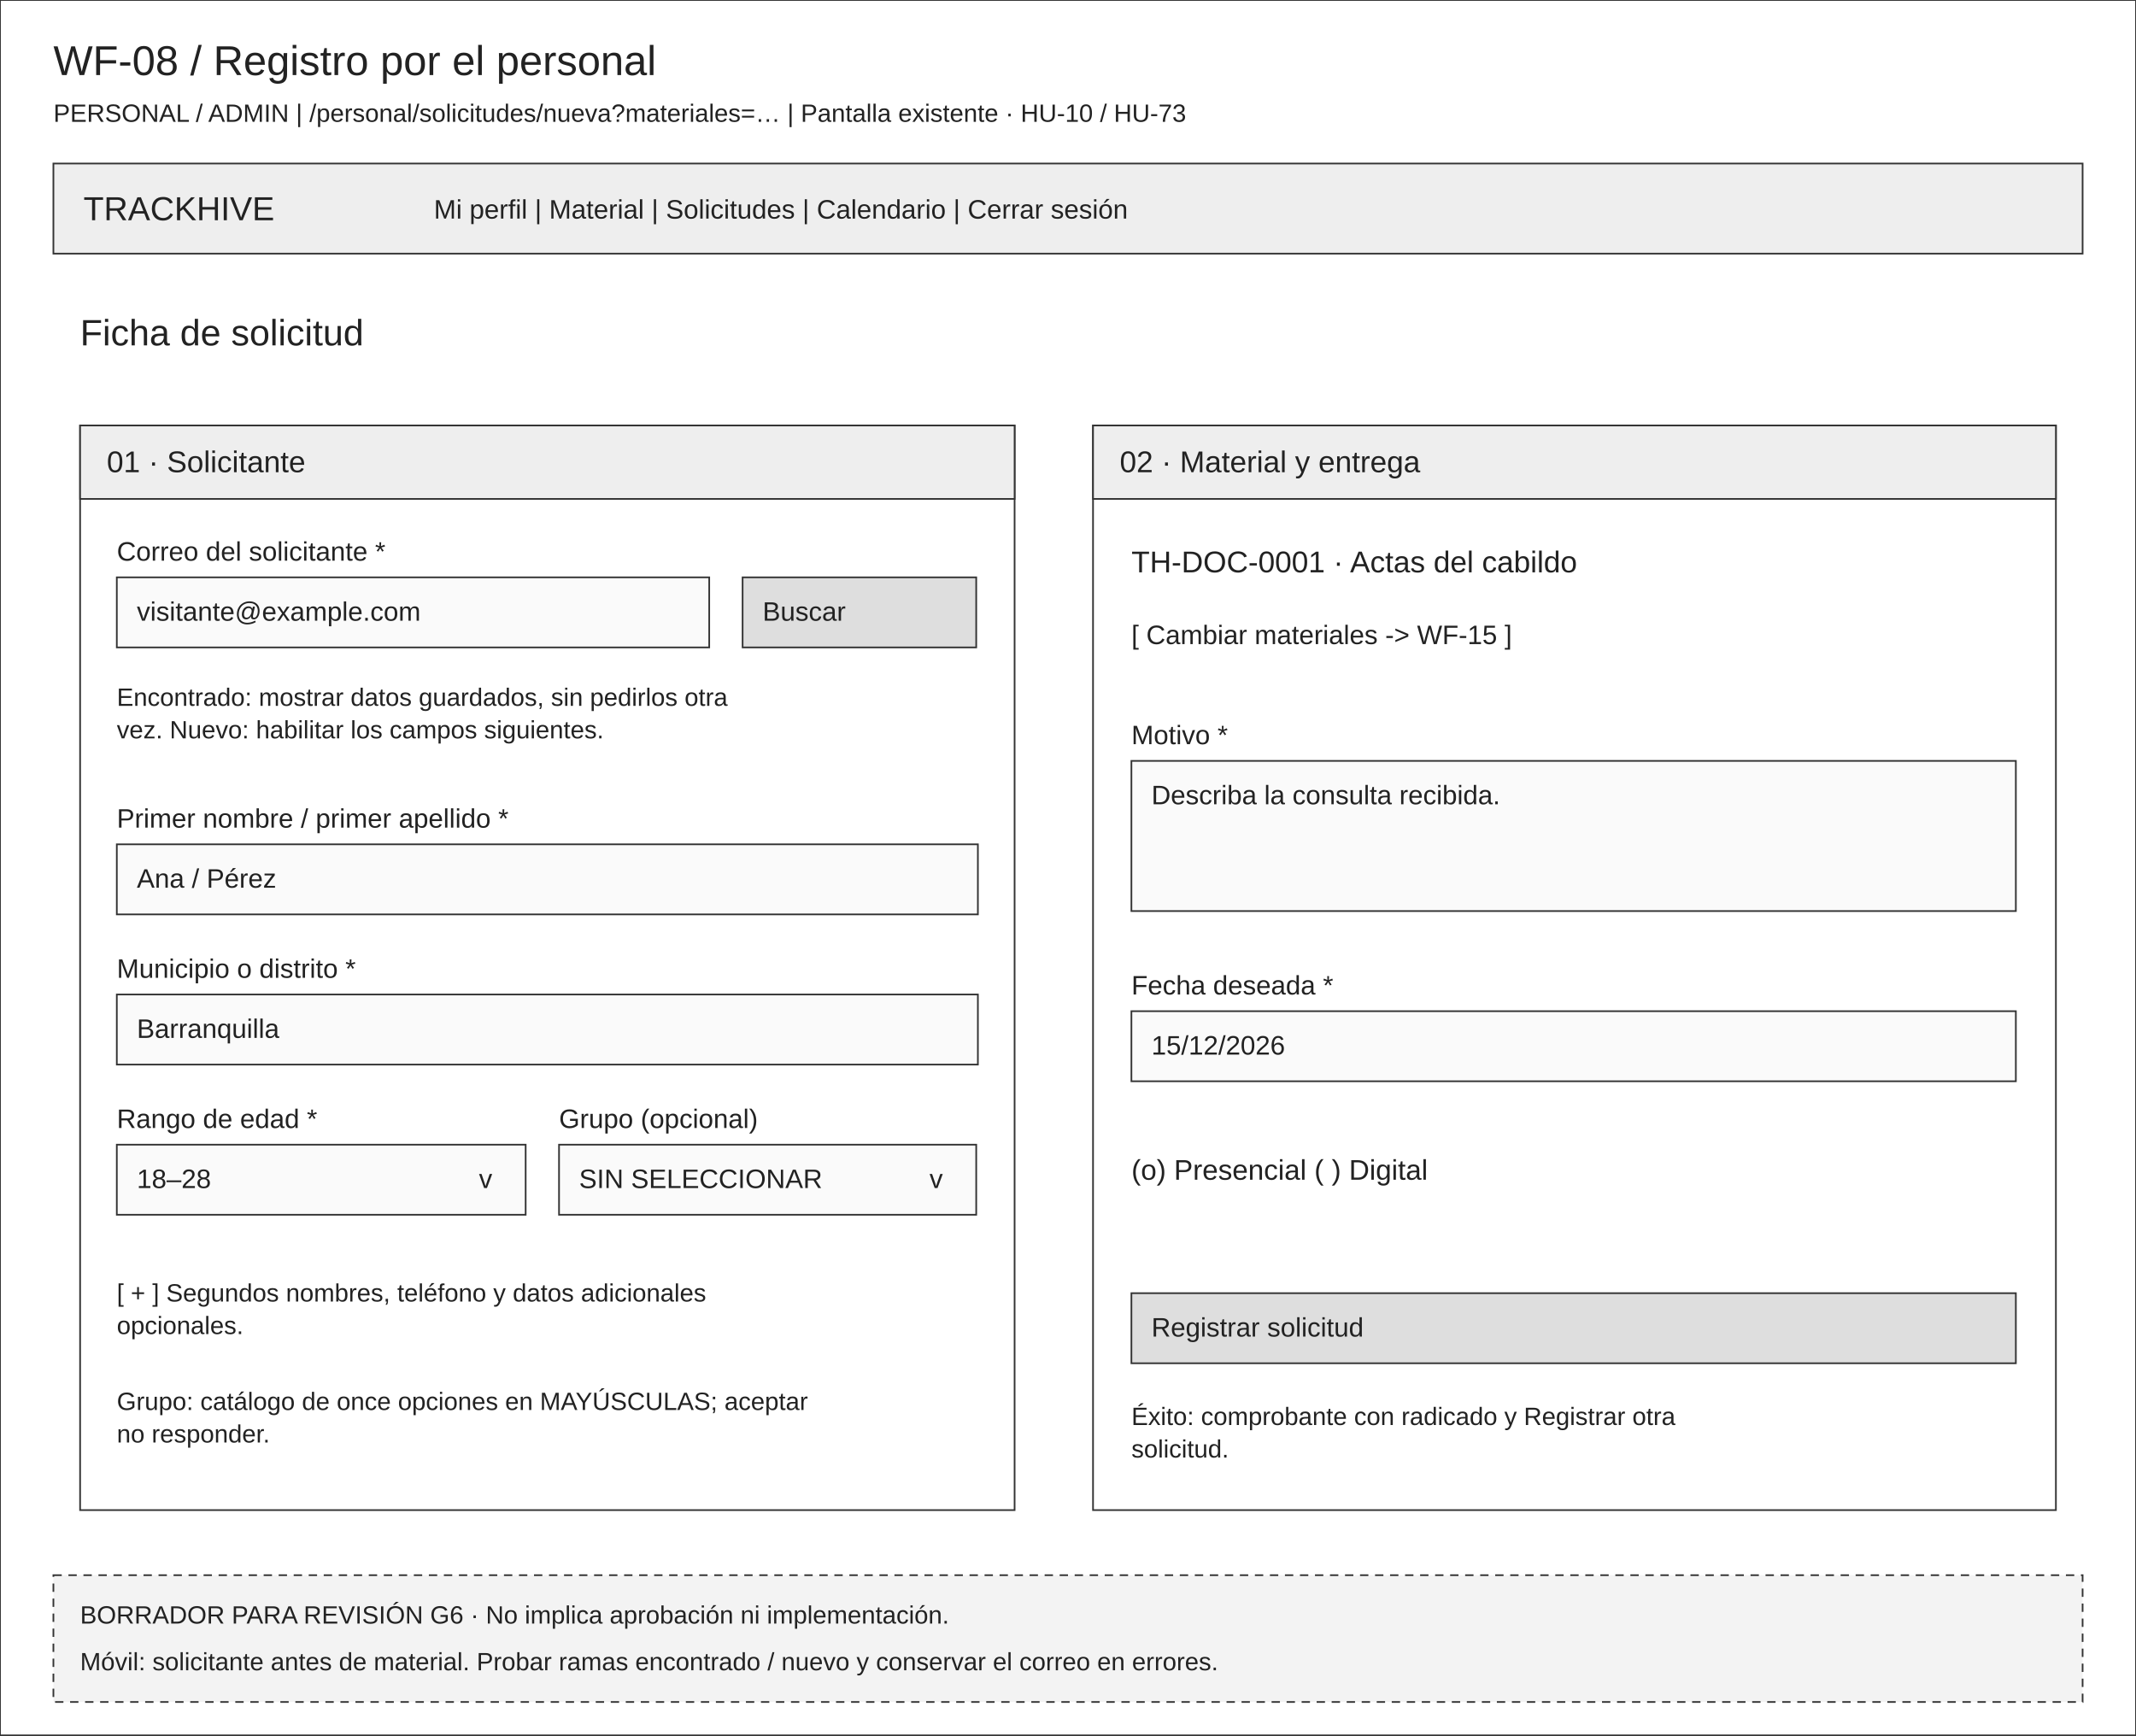
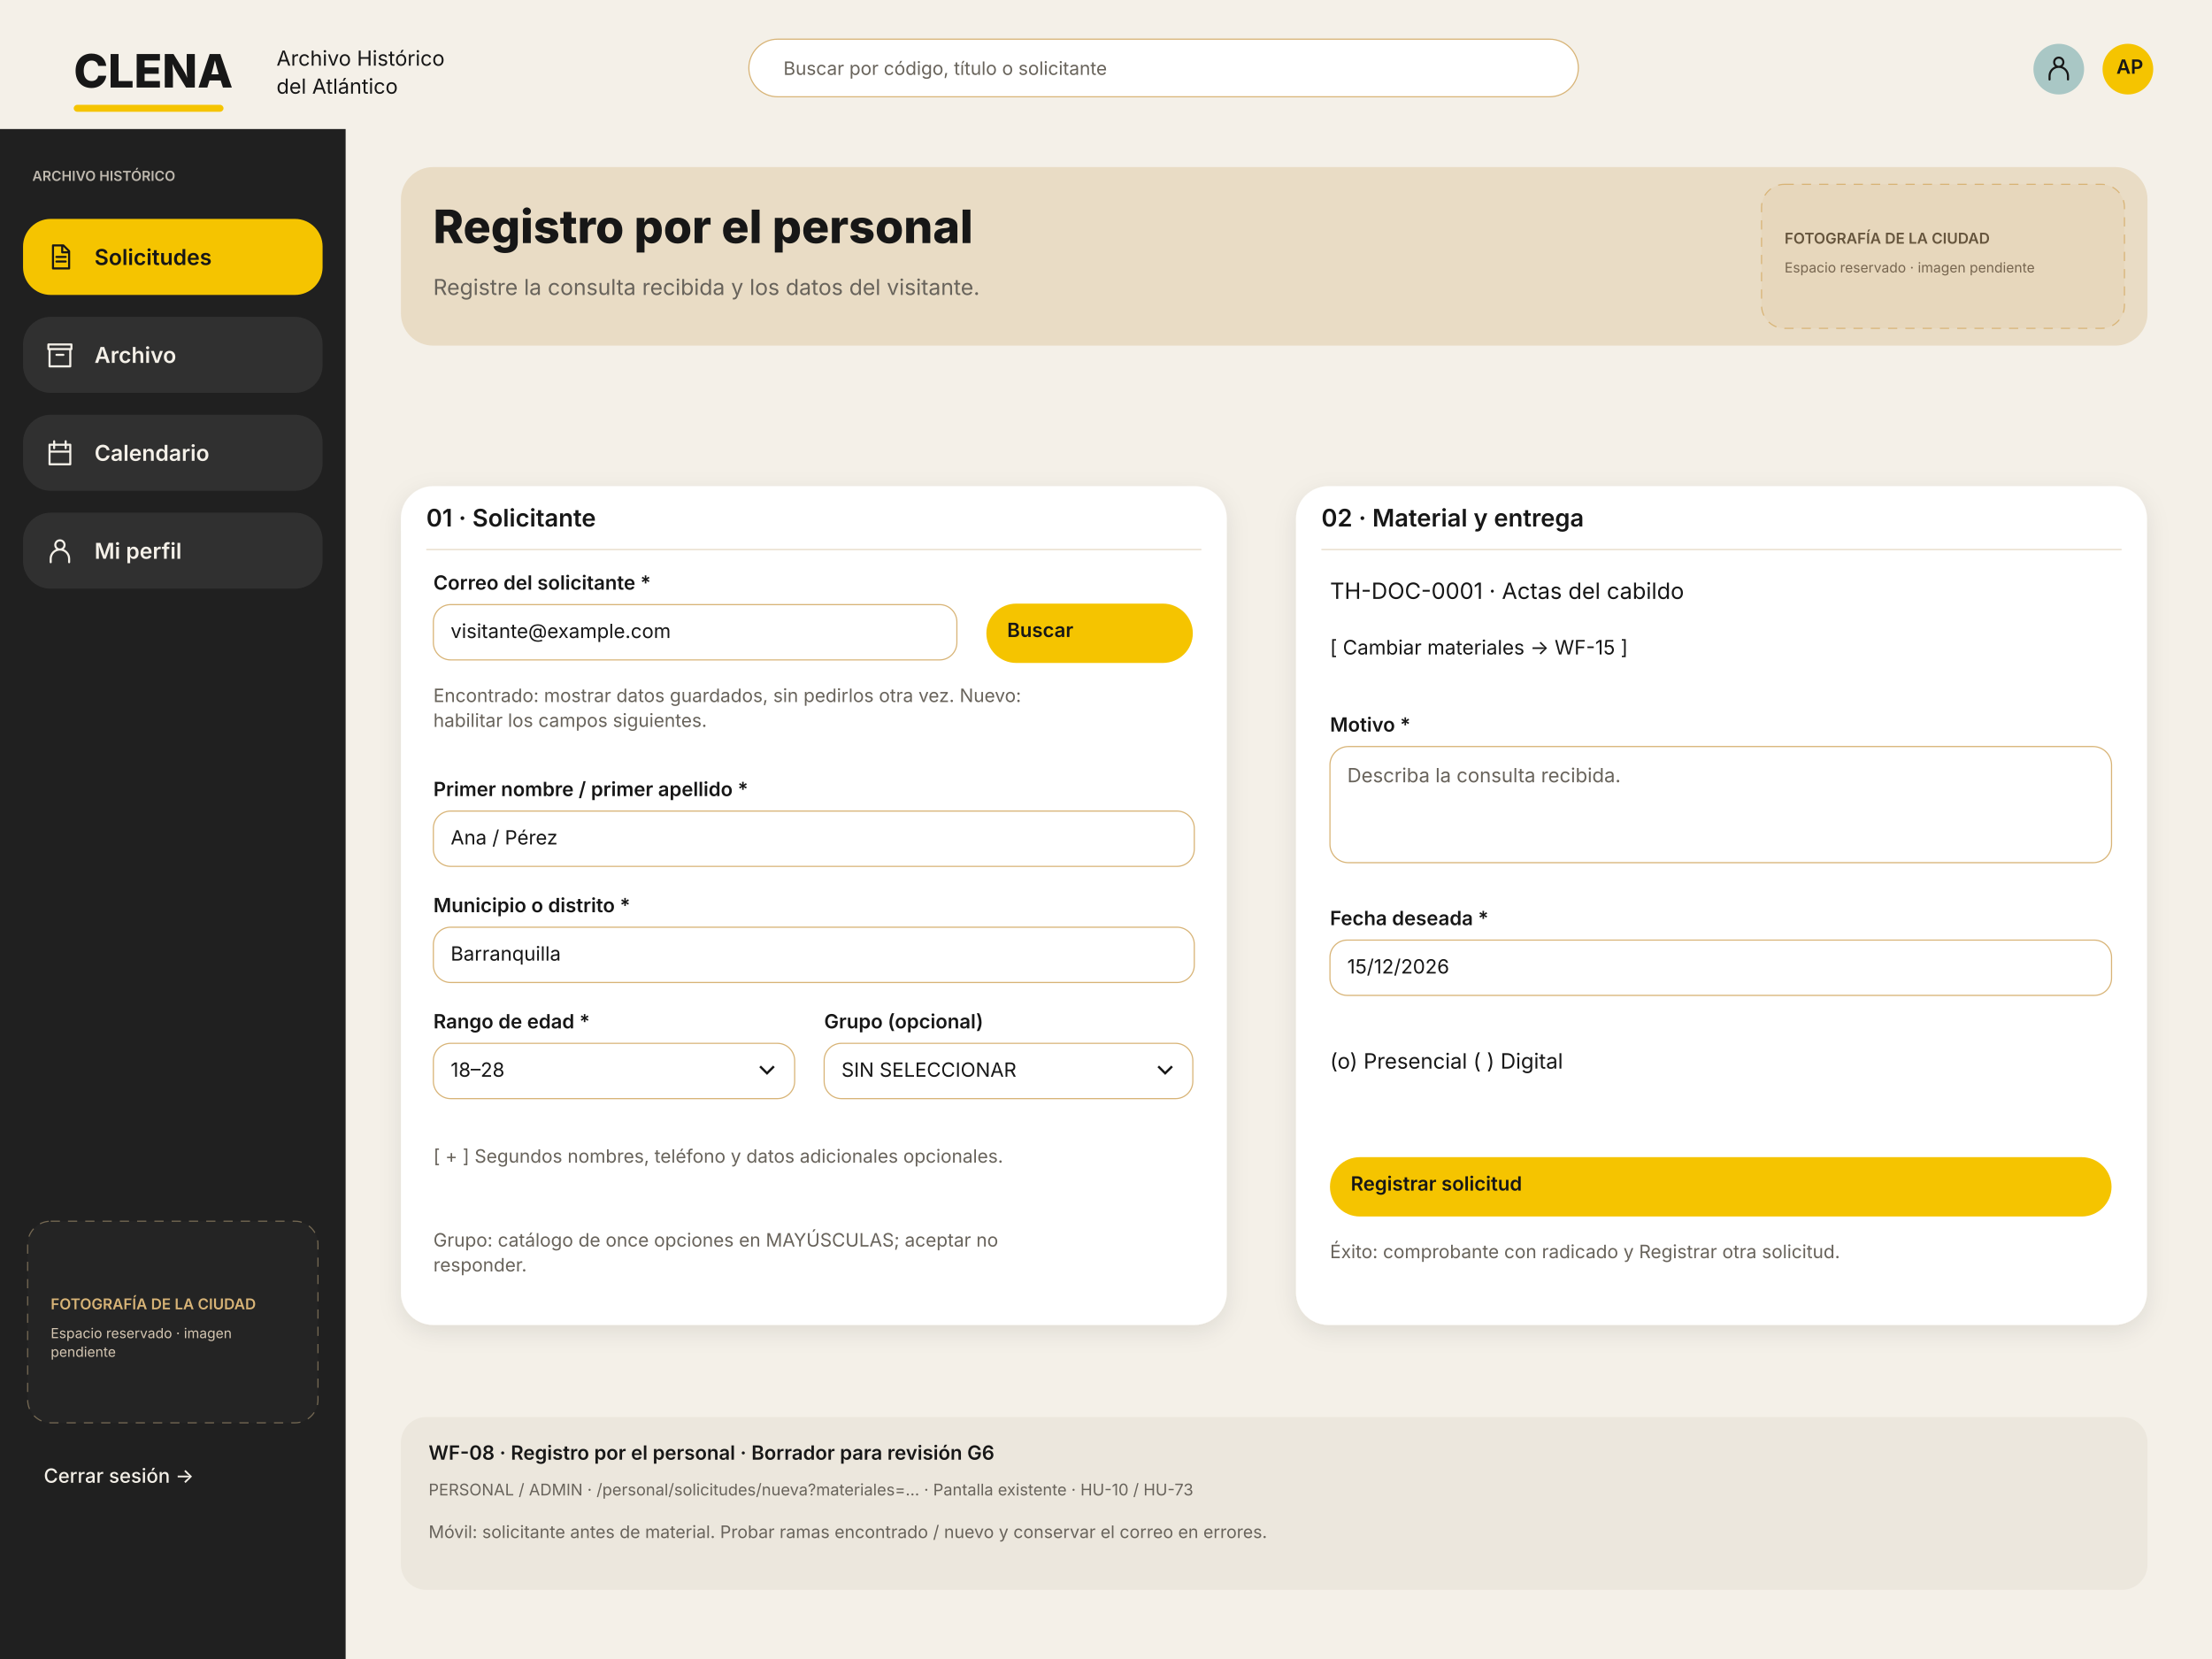
- <svg xmlns="http://www.w3.org/2000/svg" width="1280" height="1040" viewBox="0 0 1280 1040" role="img" aria-labelledby="title desc">
-   <rect x="0" y="0" width="1280" height="1040" fill="#ffffff" stroke="#333" />
-   <text x="32" y="20" font-family="Arial, sans-serif" font-size="25" fill="#222">
-     <tspan x="32" dy="0" y="45">WF-08  /  Registro por el personal</tspan>
+ <svg xmlns="http://www.w3.org/2000/svg" width="1920" height="1440" viewBox="0 0 1920 1440" role="img" aria-labelledby="title desc">
+   <defs>
+     <style>@font-face{font-family:Inter;font-style:normal;font-weight:100 900;src:url('assets/InterVariable.woff2') format('woff2')}text{font-kerning:normal}</style>
+     <filter id="card-shadow" x="-15%" y="-15%" width="140%" height="150%">
+       <feDropShadow dx="0" dy="6" stdDeviation="10" flood-color="#171717" flood-opacity="0.09" />
+     </filter>
+   </defs>
+   <rect x="0" y="0" width="1920" height="1440" rx="0" fill="#F4F0E8" stroke="none" />
+   <text x="64" y="36" fill="#171717" font-family="Inter,Arial,sans-serif" font-size="40" font-weight="800" data-max-width="160">
+     <tspan x="64" y="76">CLENA</tspan>
  </text>
-   <text x="32" y="58" font-family="Arial, sans-serif" font-size="15" fill="#222">
-     <tspan x="32" dy="0" y="73">PERSONAL / ADMIN  |  /personal/solicitudes/nueva?materiales=…  |  Pantalla existente · HU-10 / HU-73</tspan>
+   <rect x="64" y="91" width="130" height="6" rx="3" fill="#F5C400" stroke="none" />
+   <text x="240" y="39" fill="#171717" font-family="Inter,Arial,sans-serif" font-size="18" font-weight="400" data-max-width="240">
+     <tspan x="240" y="57">Archivo Histórico</tspan>
+     <tspan x="240" y="81.3">del Atlántico</tspan>
  </text>
-   <rect x="32" y="98" width="1216" height="54" fill="#eeeeee" stroke="#333" />
-   <text x="50" y="112" font-family="Arial, sans-serif" font-size="20" fill="#222">
-     <tspan x="50" dy="0" y="132">TRACKHIVE</tspan>
+   <rect x="650" y="34" width="720" height="50" rx="25" fill="#FFFFFF" stroke="#D8B477" />
+   <text x="680" y="49" fill="#68635B" font-family="Inter,Arial,sans-serif" font-size="16" font-weight="400" data-max-width="660">
+     <tspan x="680" y="65">Buscar por código, título o solicitante</tspan>
  </text>
-   <text x="260" y="115" font-family="Arial, sans-serif" font-size="16" fill="#222">
-     <tspan x="260" dy="0" y="131">Mi perfil  |  Material  |  Solicitudes  |  Calendario  |  Cerrar sesión</tspan>
+   <rect x="1765" y="38" width="44" height="44" rx="22" fill="#A9C7C5" stroke="none" />
+   <g transform="translate(1775 47)" fill="none" stroke="#171717" stroke-width="1.8" stroke-linecap="round" stroke-linejoin="round">
+     <path d="M16 7a4 4 0 1 1-8 0a4 4 0 1 1 8 0 M4 22v-3a8 8 0 0 1 16 0v3" />
+   </g>
+   <rect x="1825" y="38" width="44" height="44" rx="22" fill="#F5C400" stroke="none" />
+   <text x="1837" y="47" fill="#171717" font-family="Inter,Arial,sans-serif" font-size="17" font-weight="600" data-max-width="30">
+     <tspan x="1837" y="64">AP</tspan>
  </text>
-   <text x="48" y="185" font-family="Arial, sans-serif" font-size="22" fill="#222">
-     <tspan x="48" dy="0" y="207">Ficha de solicitud</tspan>
+   <rect x="0" y="112" width="300" height="1328" rx="0" fill="#202020" stroke="none" />
+   <text x="28" y="145" fill="#BEB8AE" font-family="Inter,Arial,sans-serif" font-size="12" font-weight="600" data-max-width="245">
+     <tspan x="28" y="157">ARCHIVO HISTÓRICO</tspan>
  </text>
-   <rect x="48" y="255" width="560" height="650" fill="#ffffff" stroke="#333" />
-   <rect x="48" y="255" width="560" height="44" fill="#eeeeee" stroke="#333" />
-   <text x="64" y="265" font-family="Arial, sans-serif" font-size="18" fill="#222">
-     <tspan x="64" dy="0" y="283">01 · Solicitante</tspan>
+   <rect x="20" y="190" width="260" height="66" rx="24" fill="#F5C400" stroke="none" />
+   <g transform="translate(40 211)" fill="none" stroke="#171717" stroke-width="1.8" stroke-linecap="round" stroke-linejoin="round">
+     <path d="M6 2h9l5 5v15H6z M14 2v6h6 M9 12h8 M9 16h8" />
+   </g>
+   <text x="82" y="211" fill="#171717" font-family="Inter,Arial,sans-serif" font-size="19" font-weight="600" data-max-width="180">
+     <tspan x="82" y="230">Solicitudes</tspan>
  </text>
-   <text x="70" y="320" font-family="Arial, sans-serif" font-size="16" fill="#222">
-     <tspan x="70" dy="0" y="336">Correo del solicitante *</tspan>
+   <rect x="20" y="275" width="260" height="66" rx="24" fill="#303030" stroke="none" />
+   <g transform="translate(40 296)" fill="none" stroke="#F4F0E8" stroke-width="1.8" stroke-linecap="round" stroke-linejoin="round">
+     <path d="M3 7h18v15H3z M2 3h20v4H2z M9 12h6" />
+   </g>
+   <text x="82" y="296" fill="#F4F0E8" font-family="Inter,Arial,sans-serif" font-size="19" font-weight="600" data-max-width="180">
+     <tspan x="82" y="315">Archivo</tspan>
  </text>
-   <rect x="70" y="346" width="355" height="42" fill="#fafafa" stroke="#333" />
-   <text x="82" y="356" font-family="Arial, sans-serif" font-size="16" fill="#222">
-     <tspan x="82" dy="0" y="372">visitante@example.com</tspan>
+   <rect x="20" y="360" width="260" height="66" rx="24" fill="#303030" stroke="none" />
+   <g transform="translate(40 381)" fill="none" stroke="#F4F0E8" stroke-width="1.8" stroke-linecap="round" stroke-linejoin="round">
+     <path d="M3 5h18v17H3z M7 2v6 M17 2v6 M3 11h18" />
+   </g>
+   <text x="82" y="381" fill="#F4F0E8" font-family="Inter,Arial,sans-serif" font-size="19" font-weight="600" data-max-width="180">
+     <tspan x="82" y="400">Calendario</tspan>
  </text>
-   <rect x="445" y="346" width="140" height="42" fill="#dedede" stroke="#333" />
-   <text x="457" y="356" font-family="Arial, sans-serif" font-size="16" fill="#222">
-     <tspan x="457" dy="0" y="372">Buscar</tspan>
+   <rect x="20" y="445" width="260" height="66" rx="24" fill="#303030" stroke="none" />
+   <g transform="translate(40 466)" fill="none" stroke="#F4F0E8" stroke-width="1.8" stroke-linecap="round" stroke-linejoin="round">
+     <path d="M16 7a4 4 0 1 1-8 0a4 4 0 1 1 8 0 M4 22v-3a8 8 0 0 1 16 0v3" />
+   </g>
+   <text x="82" y="466" fill="#F4F0E8" font-family="Inter,Arial,sans-serif" font-size="19" font-weight="600" data-max-width="180">
+     <tspan x="82" y="485">Mi perfil</tspan>
  </text>
-   <text x="70" y="408" font-family="Arial, sans-serif" font-size="15" fill="#222">
-     <tspan x="70" dy="0" y="423">Encontrado: mostrar datos guardados, sin pedirlos otra</tspan>
-     <tspan x="70" dy="19.5">vez. Nuevo: habilitar los campos siguientes.</tspan>
+   <rect x="24" y="1060" width="252" height="175" rx="20" fill="#242424" stroke="#756953" stroke-dasharray="8 7" />
+   <text x="44" y="1123.5" fill="#D8B477" font-family="Inter,Arial,sans-serif" font-size="13" font-weight="600" data-max-width="212">
+     <tspan x="44" y="1136.5">FOTOGRAFÍA DE LA CIUDAD</tspan>
  </text>
-   <text x="70" y="480" font-family="Arial, sans-serif" font-size="16" fill="#222">
-     <tspan x="70" dy="0" y="496">Primer nombre / primer apellido *</tspan>
+   <text x="44" y="1149.5" fill="#D4C6B2" font-family="Inter,Arial,sans-serif" font-size="12" font-weight="400" data-max-width="212">
+     <tspan x="44" y="1161.5">Espacio reservado · imagen</tspan>
+     <tspan x="44" y="1177.7">pendiente</tspan>
  </text>
-   <rect x="70" y="506" width="516" height="42" fill="#fafafa" stroke="#333" />
-   <text x="82" y="516" font-family="Arial, sans-serif" font-size="16" fill="#222">
-     <tspan x="82" dy="0" y="532">Ana / Pérez</tspan>
+   <text x="38" y="1270" fill="#F4F0E8" font-family="Inter,Arial,sans-serif" font-size="17" font-weight="500" data-max-width="230">
+     <tspan x="38" y="1287">Cerrar sesión →</tspan>
  </text>
-   <text x="70" y="570" font-family="Arial, sans-serif" font-size="16" fill="#222">
-     <tspan x="70" dy="0" y="586">Municipio o distrito *</tspan>
+   <rect x="348" y="145" width="1516" height="155" rx="28" fill="#E9DCC5" stroke="none" />
+   <text x="376" y="171" fill="#171717" font-family="Inter,Arial,sans-serif" font-size="40" font-weight="800" data-max-width="1096">
+     <tspan x="376" y="211">Registro por el personal</tspan>
  </text>
-   <rect x="70" y="596" width="516" height="42" fill="#fafafa" stroke="#333" />
-   <text x="82" y="606" font-family="Arial, sans-serif" font-size="16" fill="#222">
-     <tspan x="82" dy="0" y="622">Barranquilla</tspan>
+   <text x="376" y="237" fill="#68635B" font-family="Inter,Arial,sans-serif" font-size="19" font-weight="400" data-max-width="1096">
+     <tspan x="376" y="256">Registre la consulta recibida y los datos del visitante.</tspan>
  </text>
-   <text x="70" y="660" font-family="Arial, sans-serif" font-size="16" fill="#222">
-     <tspan x="70" dy="0" y="676">Rango de edad *</tspan>
+   <rect x="1529" y="160" width="315" height="125" rx="20" fill="#E7D7BC" stroke="#D8B477" stroke-dasharray="8 7" />
+   <text x="1549" y="198.5" fill="#65543C" font-family="Inter,Arial,sans-serif" font-size="13" font-weight="600" data-max-width="275">
+     <tspan x="1549" y="211.5">FOTOGRAFÍA DE LA CIUDAD</tspan>
  </text>
-   <rect x="70" y="686" width="245" height="42" fill="#fafafa" stroke="#333" />
-   <text x="82" y="696" font-family="Arial, sans-serif" font-size="16" fill="#222">
-     <tspan x="82" dy="0" y="712">18–28</tspan>
+   <text x="1549" y="224.5" fill="#776650" font-family="Inter,Arial,sans-serif" font-size="12" font-weight="400" data-max-width="275">
+     <tspan x="1549" y="236.5">Espacio reservado · imagen pendiente</tspan>
  </text>
-   <text x="287" y="696" font-family="Arial, sans-serif" font-size="16" fill="#222">
-     <tspan x="287" dy="0" y="712">v</tspan>
+   <rect x="348" y="422" width="716.8" height="728" rx="28" fill="#FFFFFF" stroke="none" filter="url(#card-shadow)" />
+   <text x="370" y="436" fill="#171717" font-family="Inter,Arial,sans-serif" font-size="21" font-weight="600" data-max-width="672.8000000000001">
+     <tspan x="370" y="457">01 · Solicitante</tspan>
  </text>
-   <text x="335" y="660" font-family="Arial, sans-serif" font-size="16" fill="#222">
-     <tspan x="335" dy="0" y="676">Grupo (opcional)</tspan>
+   <path d="M370 477h672.8" stroke="#E6D9C5" />
+   <text x="376.16" y="494.8" fill="#171717" font-family="Inter,Arial,sans-serif" font-size="17" font-weight="600" data-max-width="454.40000000000003">
+     <tspan x="376.16" y="511.8">Correo del solicitante *</tspan>
  </text>
-   <rect x="335" y="686" width="250" height="42" fill="#fafafa" stroke="#333" />
-   <text x="347" y="696" font-family="Arial, sans-serif" font-size="16" fill="#222">
-     <tspan x="347" dy="0" y="712">SIN SELECCIONAR</tspan>
+   <rect x="376.16" y="524.8" width="454.4" height="48" rx="15" fill="#FFFFFF" stroke="#D8B477" />
+   <text x="391.16" y="536.8" fill="#171717" font-family="Inter,Arial,sans-serif" font-size="17" font-weight="400" data-max-width="399.40000000000003">
+     <tspan x="391.16" y="553.8">visitante@example.com</tspan>
  </text>
-   <text x="557" y="696" font-family="Arial, sans-serif" font-size="16" fill="#222">
-     <tspan x="557" dy="0" y="712">v</tspan>
+   <rect x="856.16" y="523.92" width="179.2" height="51.52" rx="26" fill="#F5C400" stroke="none" />
+   <text x="874.16" y="535.92" fill="#171717" font-family="Inter,Arial,sans-serif" font-size="17" font-weight="600" data-max-width="143.20000000000002">
+     <tspan x="874.16" y="552.92">Buscar</tspan>
  </text>
-   <text x="70" y="765" font-family="Arial, sans-serif" font-size="15" fill="#222">
-     <tspan x="70" dy="0" y="780">[ + ] Segundos nombres, teléfono y datos adicionales</tspan>
-     <tspan x="70" dy="19.5">opcionales.</tspan>
+   <text x="376.16" y="593.36" fill="#68635B" font-family="Inter,Arial,sans-serif" font-size="16" font-weight="400" data-max-width="646.4">
+     <tspan x="376.16" y="609.36">Encontrado: mostrar datos guardados, sin pedirlos otra vez. Nuevo:</tspan>
+     <tspan x="376.16" y="630.96">habilitar los campos siguientes.</tspan>
  </text>
-   <text x="70" y="830" font-family="Arial, sans-serif" font-size="15" fill="#222">
-     <tspan x="70" dy="0" y="845">Grupo: catálogo de once opciones en MAYÚSCULAS; aceptar</tspan>
-     <tspan x="70" dy="19.5">no responder.</tspan>
+   <text x="376.16" y="674" fill="#171717" font-family="Inter,Arial,sans-serif" font-size="17" font-weight="600" data-max-width="660.48">
+     <tspan x="376.16" y="691">Primer nombre / primer apellido *</tspan>
  </text>
-   <rect x="655" y="255" width="577" height="650" fill="#ffffff" stroke="#333" />
-   <rect x="655" y="255" width="577" height="44" fill="#eeeeee" stroke="#333" />
-   <text x="671" y="265" font-family="Arial, sans-serif" font-size="18" fill="#222">
-     <tspan x="671" dy="0" y="283">02 · Material y entrega</tspan>
+   <rect x="376.16" y="704" width="660.48" height="48" rx="15" fill="#FFFFFF" stroke="#D8B477" />
+   <text x="391.16" y="716" fill="#171717" font-family="Inter,Arial,sans-serif" font-size="17" font-weight="400" data-max-width="605.48">
+     <tspan x="391.16" y="733">Ana / Pérez</tspan>
  </text>
-   <text x="678" y="325" font-family="Arial, sans-serif" font-size="18" fill="#222">
-     <tspan x="678" dy="0" y="343">TH-DOC-0001 · Actas del cabildo</tspan>
+   <text x="376.16" y="774.8" fill="#171717" font-family="Inter,Arial,sans-serif" font-size="17" font-weight="600" data-max-width="660.48">
+     <tspan x="376.16" y="791.8">Municipio o distrito *</tspan>
  </text>
-   <text x="678" y="370" font-family="Arial, sans-serif" font-size="16" fill="#222">
-     <tspan x="678" dy="0" y="386">[ Cambiar materiales -&gt; WF-15 ]</tspan>
+   <rect x="376.16" y="804.8" width="660.48" height="48" rx="15" fill="#FFFFFF" stroke="#D8B477" />
+   <text x="391.16" y="816.8" fill="#171717" font-family="Inter,Arial,sans-serif" font-size="17" font-weight="400" data-max-width="605.48">
+     <tspan x="391.16" y="833.8">Barranquilla</tspan>
  </text>
-   <text x="678" y="430" font-family="Arial, sans-serif" font-size="16" fill="#222">
-     <tspan x="678" dy="0" y="446">Motivo *</tspan>
+   <text x="376.16" y="875.6" fill="#171717" font-family="Inter,Arial,sans-serif" font-size="17" font-weight="600" data-max-width="313.6">
+     <tspan x="376.16" y="892.6">Rango de edad *</tspan>
  </text>
-   <rect x="678" y="456" width="530" height="90" fill="#fafafa" stroke="#333" />
-   <text x="690" y="466" font-family="Arial, sans-serif" font-size="16" fill="#222">
-     <tspan x="690" dy="0" y="482">Describa la consulta recibida.</tspan>
+   <rect x="376.16" y="905.6" width="313.6" height="48" rx="15" fill="#FFFFFF" stroke="#D8B477" />
+   <text x="391.16" y="917.6" fill="#171717" font-family="Inter,Arial,sans-serif" font-size="17" font-weight="400" data-max-width="258.6">
+     <tspan x="391.16" y="934.6">18–28</tspan>
  </text>
-   <text x="678" y="580" font-family="Arial, sans-serif" font-size="16" fill="#222">
-     <tspan x="678" dy="0" y="596">Fecha deseada *</tspan>
+   <path d="M659.76 925.6l6 6 6-6" fill="none" stroke="#171717" stroke-width="2" />
+   <text x="715.36" y="875.6" fill="#171717" font-family="Inter,Arial,sans-serif" font-size="17" font-weight="600" data-max-width="320">
+     <tspan x="715.36" y="892.6">Grupo (opcional)</tspan>
  </text>
-   <rect x="678" y="606" width="530" height="42" fill="#fafafa" stroke="#333" />
-   <text x="690" y="616" font-family="Arial, sans-serif" font-size="16" fill="#222">
-     <tspan x="690" dy="0" y="632">15/12/2026</tspan>
+   <rect x="715.36" y="905.6" width="320" height="48" rx="15" fill="#FFFFFF" stroke="#D8B477" />
+   <text x="730.36" y="917.6" fill="#171717" font-family="Inter,Arial,sans-serif" font-size="17" font-weight="400" data-max-width="265">
+     <tspan x="730.36" y="934.6">SIN SELECCIONAR</tspan>
  </text>
-   <text x="678" y="690" font-family="Arial, sans-serif" font-size="17" fill="#222">
-     <tspan x="678" dy="0" y="707">(o) Presencial   ( ) Digital</tspan>
+   <path d="M1005.36 925.6l6 6 6-6" fill="none" stroke="#171717" stroke-width="2" />
+   <text x="376.16" y="993.2" fill="#68635B" font-family="Inter,Arial,sans-serif" font-size="16" font-weight="400" data-max-width="646.4">
+     <tspan x="376.16" y="1009.2">[ + ] Segundos nombres, teléfono y datos adicionales opcionales.</tspan>
  </text>
-   <rect x="678" y="775" width="530" height="42" fill="#dedede" stroke="#333" />
-   <text x="690" y="785" font-family="Arial, sans-serif" font-size="16" fill="#222">
-     <tspan x="690" dy="0" y="801">Registrar solicitud</tspan>
+   <text x="376.16" y="1066" fill="#68635B" font-family="Inter,Arial,sans-serif" font-size="16" font-weight="400" data-max-width="646.4">
+     <tspan x="376.16" y="1082">Grupo: catálogo de once opciones en MAYÚSCULAS; aceptar no</tspan>
+     <tspan x="376.16" y="1103.6">responder.</tspan>
  </text>
-   <text x="678" y="839" font-family="Arial, sans-serif" font-size="15" fill="#222">
-     <tspan x="678" dy="0" y="854">Éxito: comprobante con radicado y Registrar otra</tspan>
-     <tspan x="678" dy="19.5">solicitud.</tspan>
+   <rect x="1124.96" y="422" width="738.56" height="728" rx="28" fill="#FFFFFF" stroke="none" filter="url(#card-shadow)" />
+   <text x="1146.96" y="436" fill="#171717" font-family="Inter,Arial,sans-serif" font-size="21" font-weight="600" data-max-width="694.5600000000001">
+     <tspan x="1146.96" y="457">02 · Material y entrega</tspan>
  </text>
-   <rect x="32" y="944" width="1216" height="76" fill="#f3f3f3" stroke="#333" stroke-dasharray="5 4" />
-   <text x="48" y="958" font-family="Arial, sans-serif" font-size="15" fill="#222">
-     <tspan x="48" dy="0" y="973">BORRADOR PARA REVISIÓN G6 · No implica aprobación ni implementación.</tspan>
+   <path d="M1146.96 477h694.56" stroke="#E6D9C5" />
+   <text x="1154.4" y="500.4" fill="#171717" font-family="Inter,Arial,sans-serif" font-size="19.44" font-weight="400" data-max-width="672">
+     <tspan x="1154.4" y="519.84">TH-DOC-0001 · Actas del cabildo</tspan>
  </text>
-   <text x="48" y="986" font-family="Arial, sans-serif" font-size="15" fill="#222">
-     <tspan x="48" dy="0" y="1001">Móvil: solicitante antes de material. Probar ramas encontrado / nuevo y conservar el correo en errores.</tspan>
+   <text x="1154.4" y="550.8" fill="#171717" font-family="Inter,Arial,sans-serif" font-size="17.28" font-weight="400" data-max-width="672">
+     <tspan x="1154.4" y="568.08">[ Cambiar materiales → WF-15 ]</tspan>
+   </text>
+   <text x="1154.4" y="618" fill="#171717" font-family="Inter,Arial,sans-serif" font-size="17" font-weight="600" data-max-width="678.4">
+     <tspan x="1154.4" y="635">Motivo *</tspan>
+   </text>
+   <rect x="1154.4" y="648" width="678.4" height="100.8" rx="16" fill="#FFFFFF" stroke="#D8B477" />
+   <text x="1169.4" y="662" fill="#68635B" font-family="Inter,Arial,sans-serif" font-size="17" font-weight="400" data-max-width="648.4">
+     <tspan x="1169.4" y="679">Describa la consulta recibida.</tspan>
+   </text>
+   <text x="1154.4" y="786" fill="#171717" font-family="Inter,Arial,sans-serif" font-size="17" font-weight="600" data-max-width="678.4">
+     <tspan x="1154.4" y="803">Fecha deseada *</tspan>
+   </text>
+   <rect x="1154.4" y="816" width="678.4" height="48" rx="15" fill="#FFFFFF" stroke="#D8B477" />
+   <text x="1169.4" y="828" fill="#171717" font-family="Inter,Arial,sans-serif" font-size="17" font-weight="400" data-max-width="623.4">
+     <tspan x="1169.4" y="845">15/12/2026</tspan>
+   </text>
+   <text x="1154.4" y="909.2" fill="#171717" font-family="Inter,Arial,sans-serif" font-size="18.36" font-weight="400" data-max-width="672">
+     <tspan x="1154.4" y="927.56">(o) Presencial   ( ) Digital</tspan>
+   </text>
+   <rect x="1154.4" y="1004.4" width="678.4" height="51.52" rx="26" fill="#F5C400" stroke="none" />
+   <text x="1172.4" y="1016.4" fill="#171717" font-family="Inter,Arial,sans-serif" font-size="17" font-weight="600" data-max-width="642.4">
+     <tspan x="1172.4" y="1033.4">Registrar solicitud</tspan>
+   </text>
+   <text x="1154.4" y="1076.08" fill="#68635B" font-family="Inter,Arial,sans-serif" font-size="16" font-weight="400" data-max-width="659.2">
+     <tspan x="1154.4" y="1092.08">Éxito: comprobante con radicado y Registrar otra solicitud.</tspan>
+   </text>
+   <rect x="348" y="1230" width="1516" height="150" rx="22" fill="#ECE7DD" stroke="none" />
+   <text x="372" y="1250" fill="#171717" font-family="Inter,Arial,sans-serif" font-size="17" font-weight="600" data-max-width="1462">
+     <tspan x="372" y="1267">WF-08 · Registro por el personal · Borrador para revisión G6</tspan>
+   </text>
+   <text x="372" y="1284" fill="#68635B" font-family="Inter,Arial,sans-serif" font-size="14" font-weight="400" data-max-width="1462">
+     <tspan x="372" y="1298">PERSONAL / ADMIN · /personal/solicitudes/nueva?materiales=… · Pantalla existente · HU-10 / HU-73</tspan>
+   </text>
+   <text x="372" y="1320" fill="#68635B" font-family="Inter,Arial,sans-serif" font-size="15" font-weight="400" data-max-width="1462">
+     <tspan x="372" y="1335">Móvil: solicitante antes de material. Probar ramas encontrado / nuevo y conservar el correo en errores.</tspan>
  </text>
</svg>
